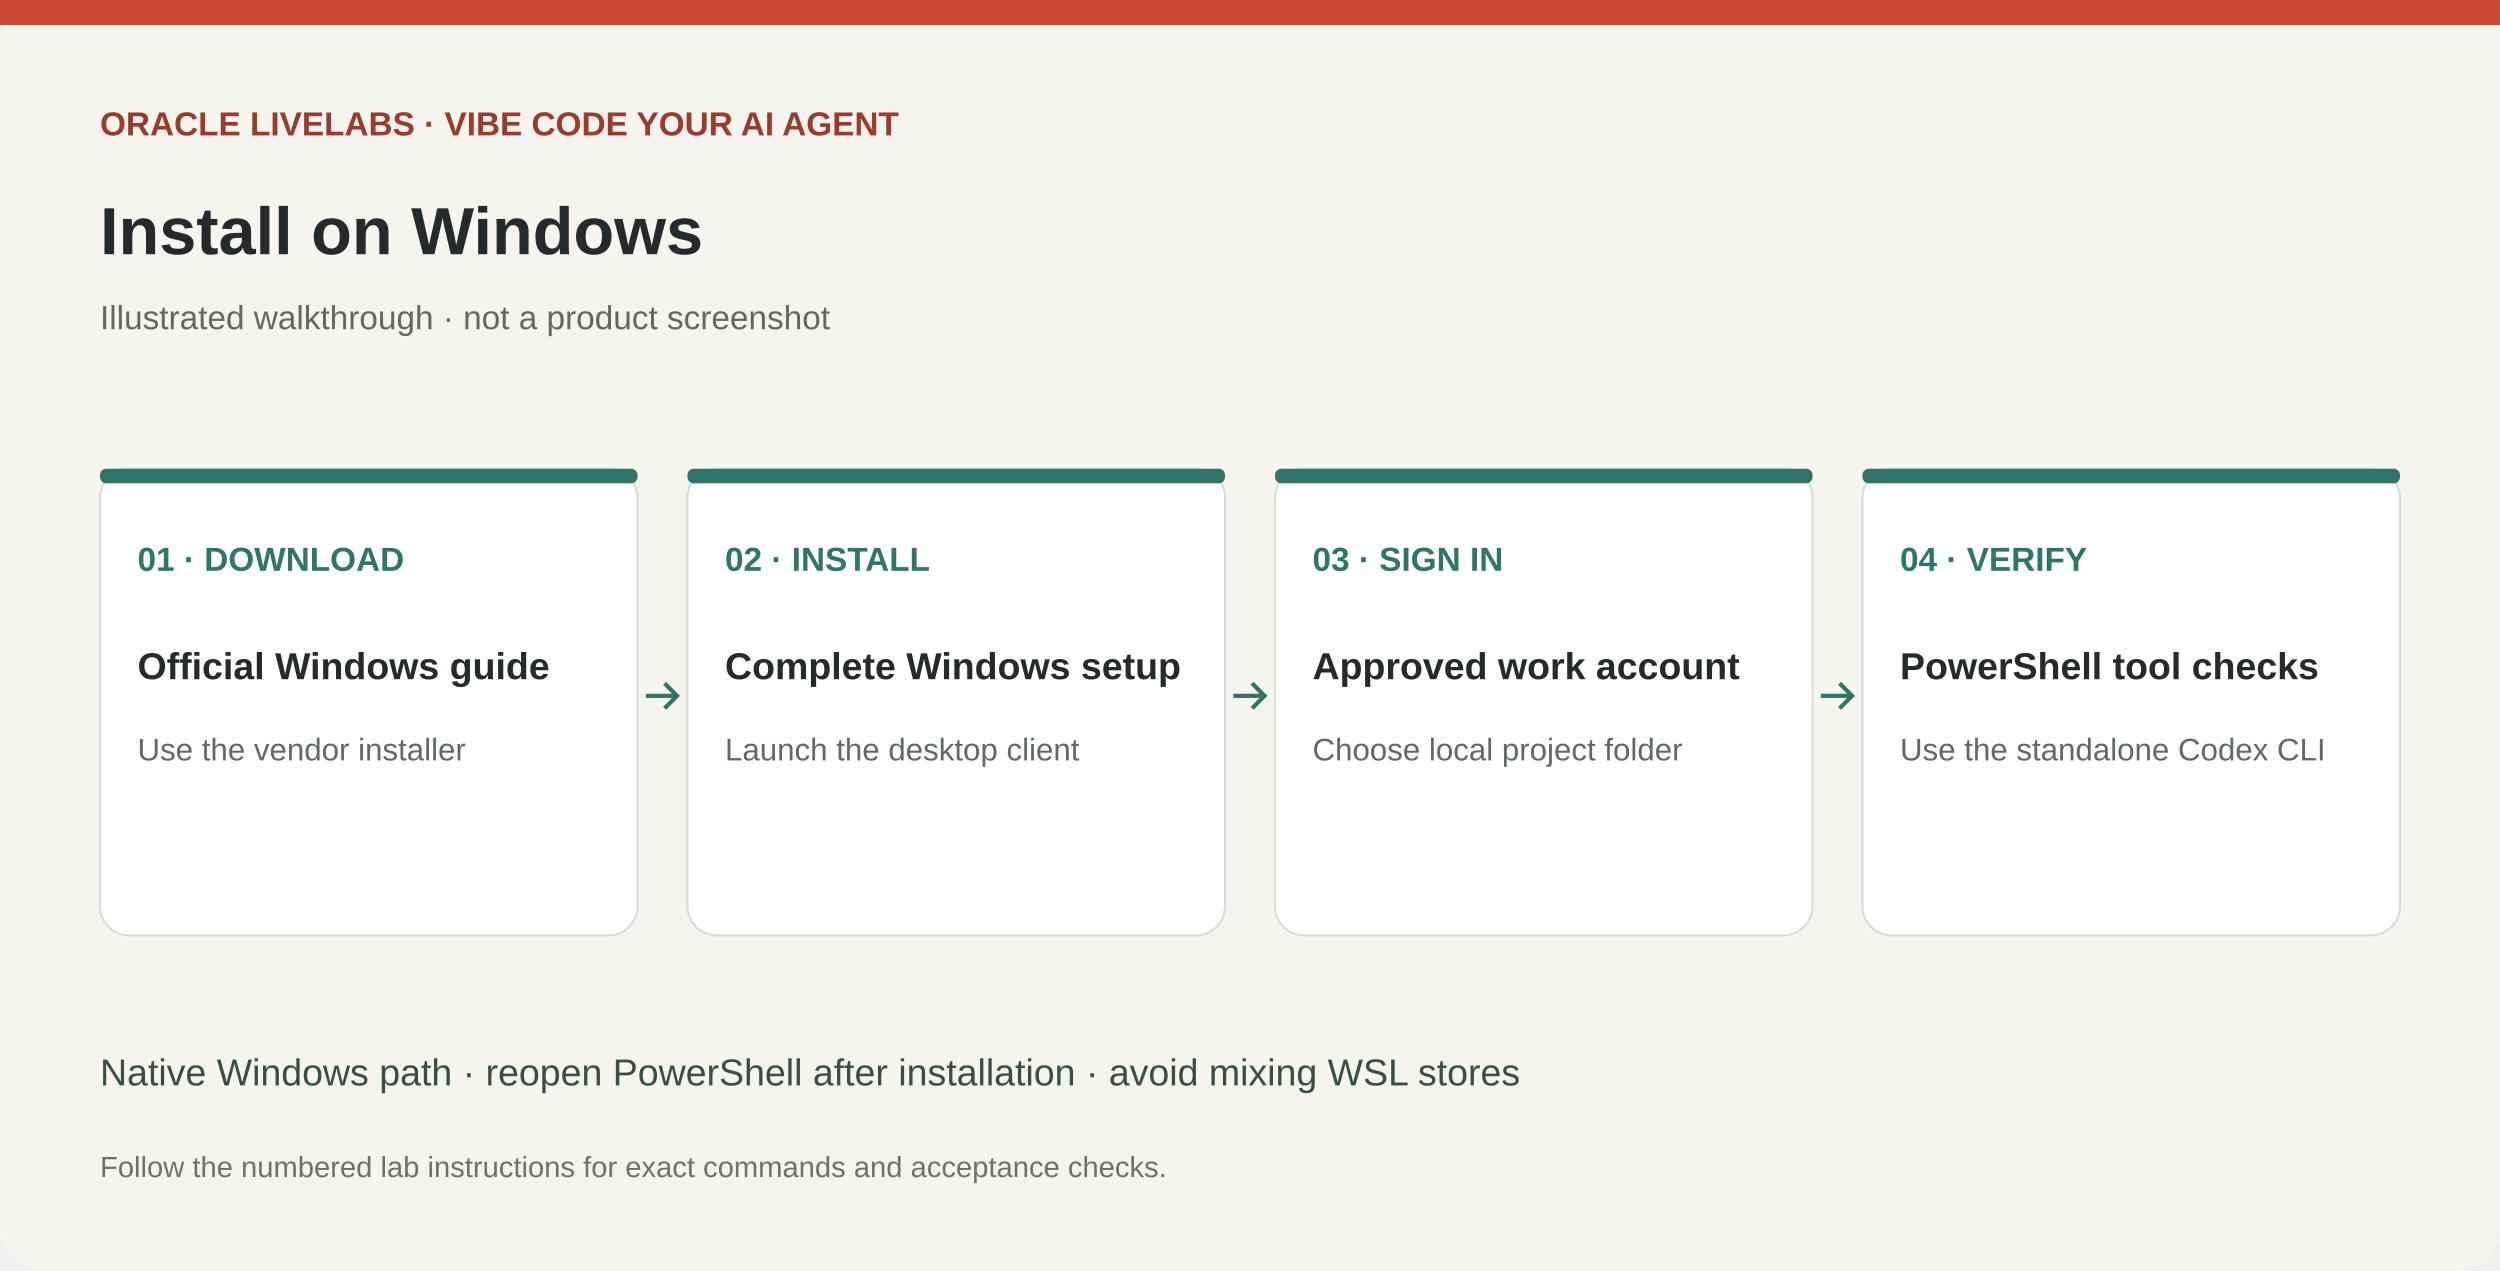
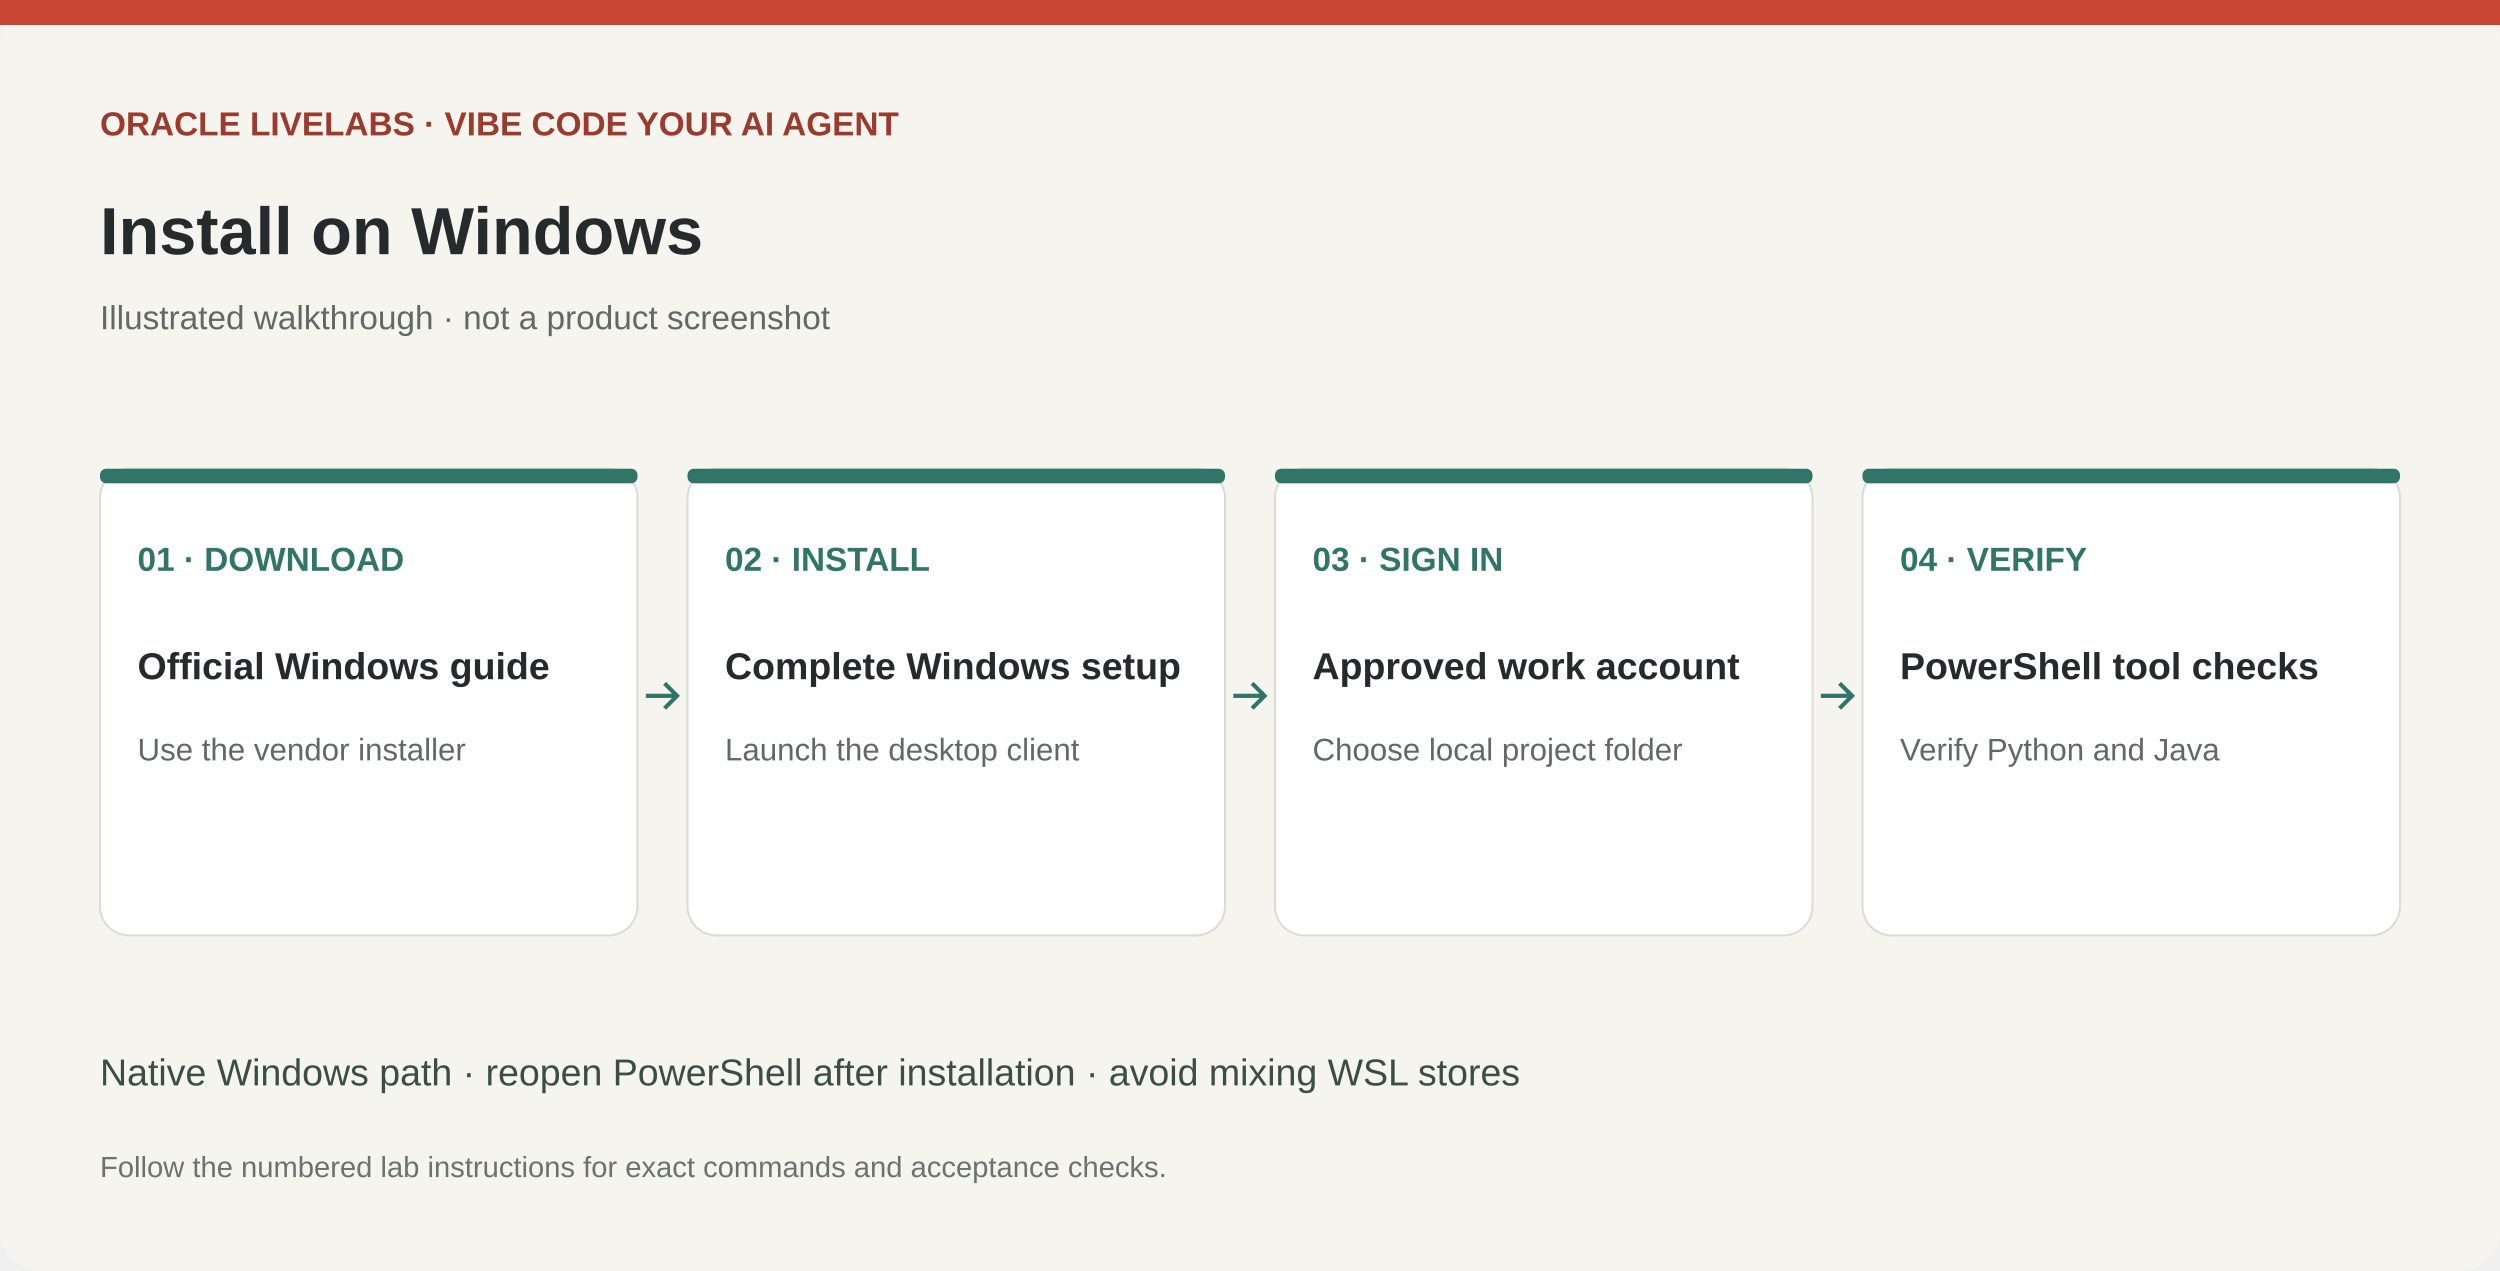
<svg xmlns="http://www.w3.org/2000/svg" width="1200" height="610" viewBox="0 0 1200 610" role="img" aria-labelledby="title desc">
  <rect width="1200" height="610" rx="20" fill="#f6f4ef" />
  <rect width="1200" height="12" fill="#c74634" />
  <g font-family="Arial, Helvetica, sans-serif">
    <text x="48" y="65" font-size="16" font-weight="bold" fill="#9b3b2d">ORACLE LIVELABS · VIBE CODE YOUR AI AGENT</text>
    <text x="48" y="122" font-size="32" font-weight="bold" fill="#252b2d">Install on Windows</text>
    <text x="48" y="158" font-size="16" fill="#606966">Illustrated walkthrough · not a product screenshot</text>
    <rect x="48" y="225" width="258" height="224" rx="14" fill="white" stroke="#d9ddd8" />
    <rect x="48" y="225" width="258" height="7" rx="3" fill="#317568" />
    <text x="66" y="274" font-size="16" font-weight="bold" fill="#317568">01 · DOWNLOAD</text>
    <text x="66" y="326" font-size="18" font-weight="bold" fill="#252b2d">Official Windows guide</text>
    <text x="66" y="365" font-size="15" fill="#606966">Use the vendor installer</text>
    <path d="M310 334h15m-6-6 6 6-6 6" fill="none" stroke="#317568" stroke-width="2" />
    <rect x="330" y="225" width="258" height="224" rx="14" fill="white" stroke="#d9ddd8" />
    <rect x="330" y="225" width="258" height="7" rx="3" fill="#317568" />
    <text x="348" y="274" font-size="16" font-weight="bold" fill="#317568">02 · INSTALL</text>
    <text x="348" y="326" font-size="18" font-weight="bold" fill="#252b2d">Complete Windows setup</text>
    <text x="348" y="365" font-size="15" fill="#606966">Launch the desktop client</text>
    <path d="M592 334h15m-6-6 6 6-6 6" fill="none" stroke="#317568" stroke-width="2" />
    <rect x="612" y="225" width="258" height="224" rx="14" fill="white" stroke="#d9ddd8" />
    <rect x="612" y="225" width="258" height="7" rx="3" fill="#317568" />
    <text x="630" y="274" font-size="16" font-weight="bold" fill="#317568">03 · SIGN IN</text>
    <text x="630" y="326" font-size="18" font-weight="bold" fill="#252b2d">Approved work account</text>
    <text x="630" y="365" font-size="15" fill="#606966">Choose local project folder</text>
    <path d="M874 334h15m-6-6 6 6-6 6" fill="none" stroke="#317568" stroke-width="2" />
    <rect x="894" y="225" width="258" height="224" rx="14" fill="white" stroke="#d9ddd8" />
    <rect x="894" y="225" width="258" height="7" rx="3" fill="#317568" />
    <text x="912" y="274" font-size="16" font-weight="bold" fill="#317568">04 · VERIFY</text>
    <text x="912" y="326" font-size="18" font-weight="bold" fill="#252b2d">PowerShell tool checks</text>
-     <text x="912" y="365" font-size="15" fill="#606966">Use the standalone Codex CLI</text>
+     <text x="912" y="365" font-size="15" fill="#606966">Verify Python and Java</text>
    <text x="48" y="521" font-size="18" fill="#384e46">Native Windows path · reopen PowerShell after installation · avoid mixing WSL stores</text>
    <text x="48" y="565" font-size="14" fill="#69736f">Follow the numbered lab instructions for exact commands and acceptance checks.</text>
  </g>
</svg>
